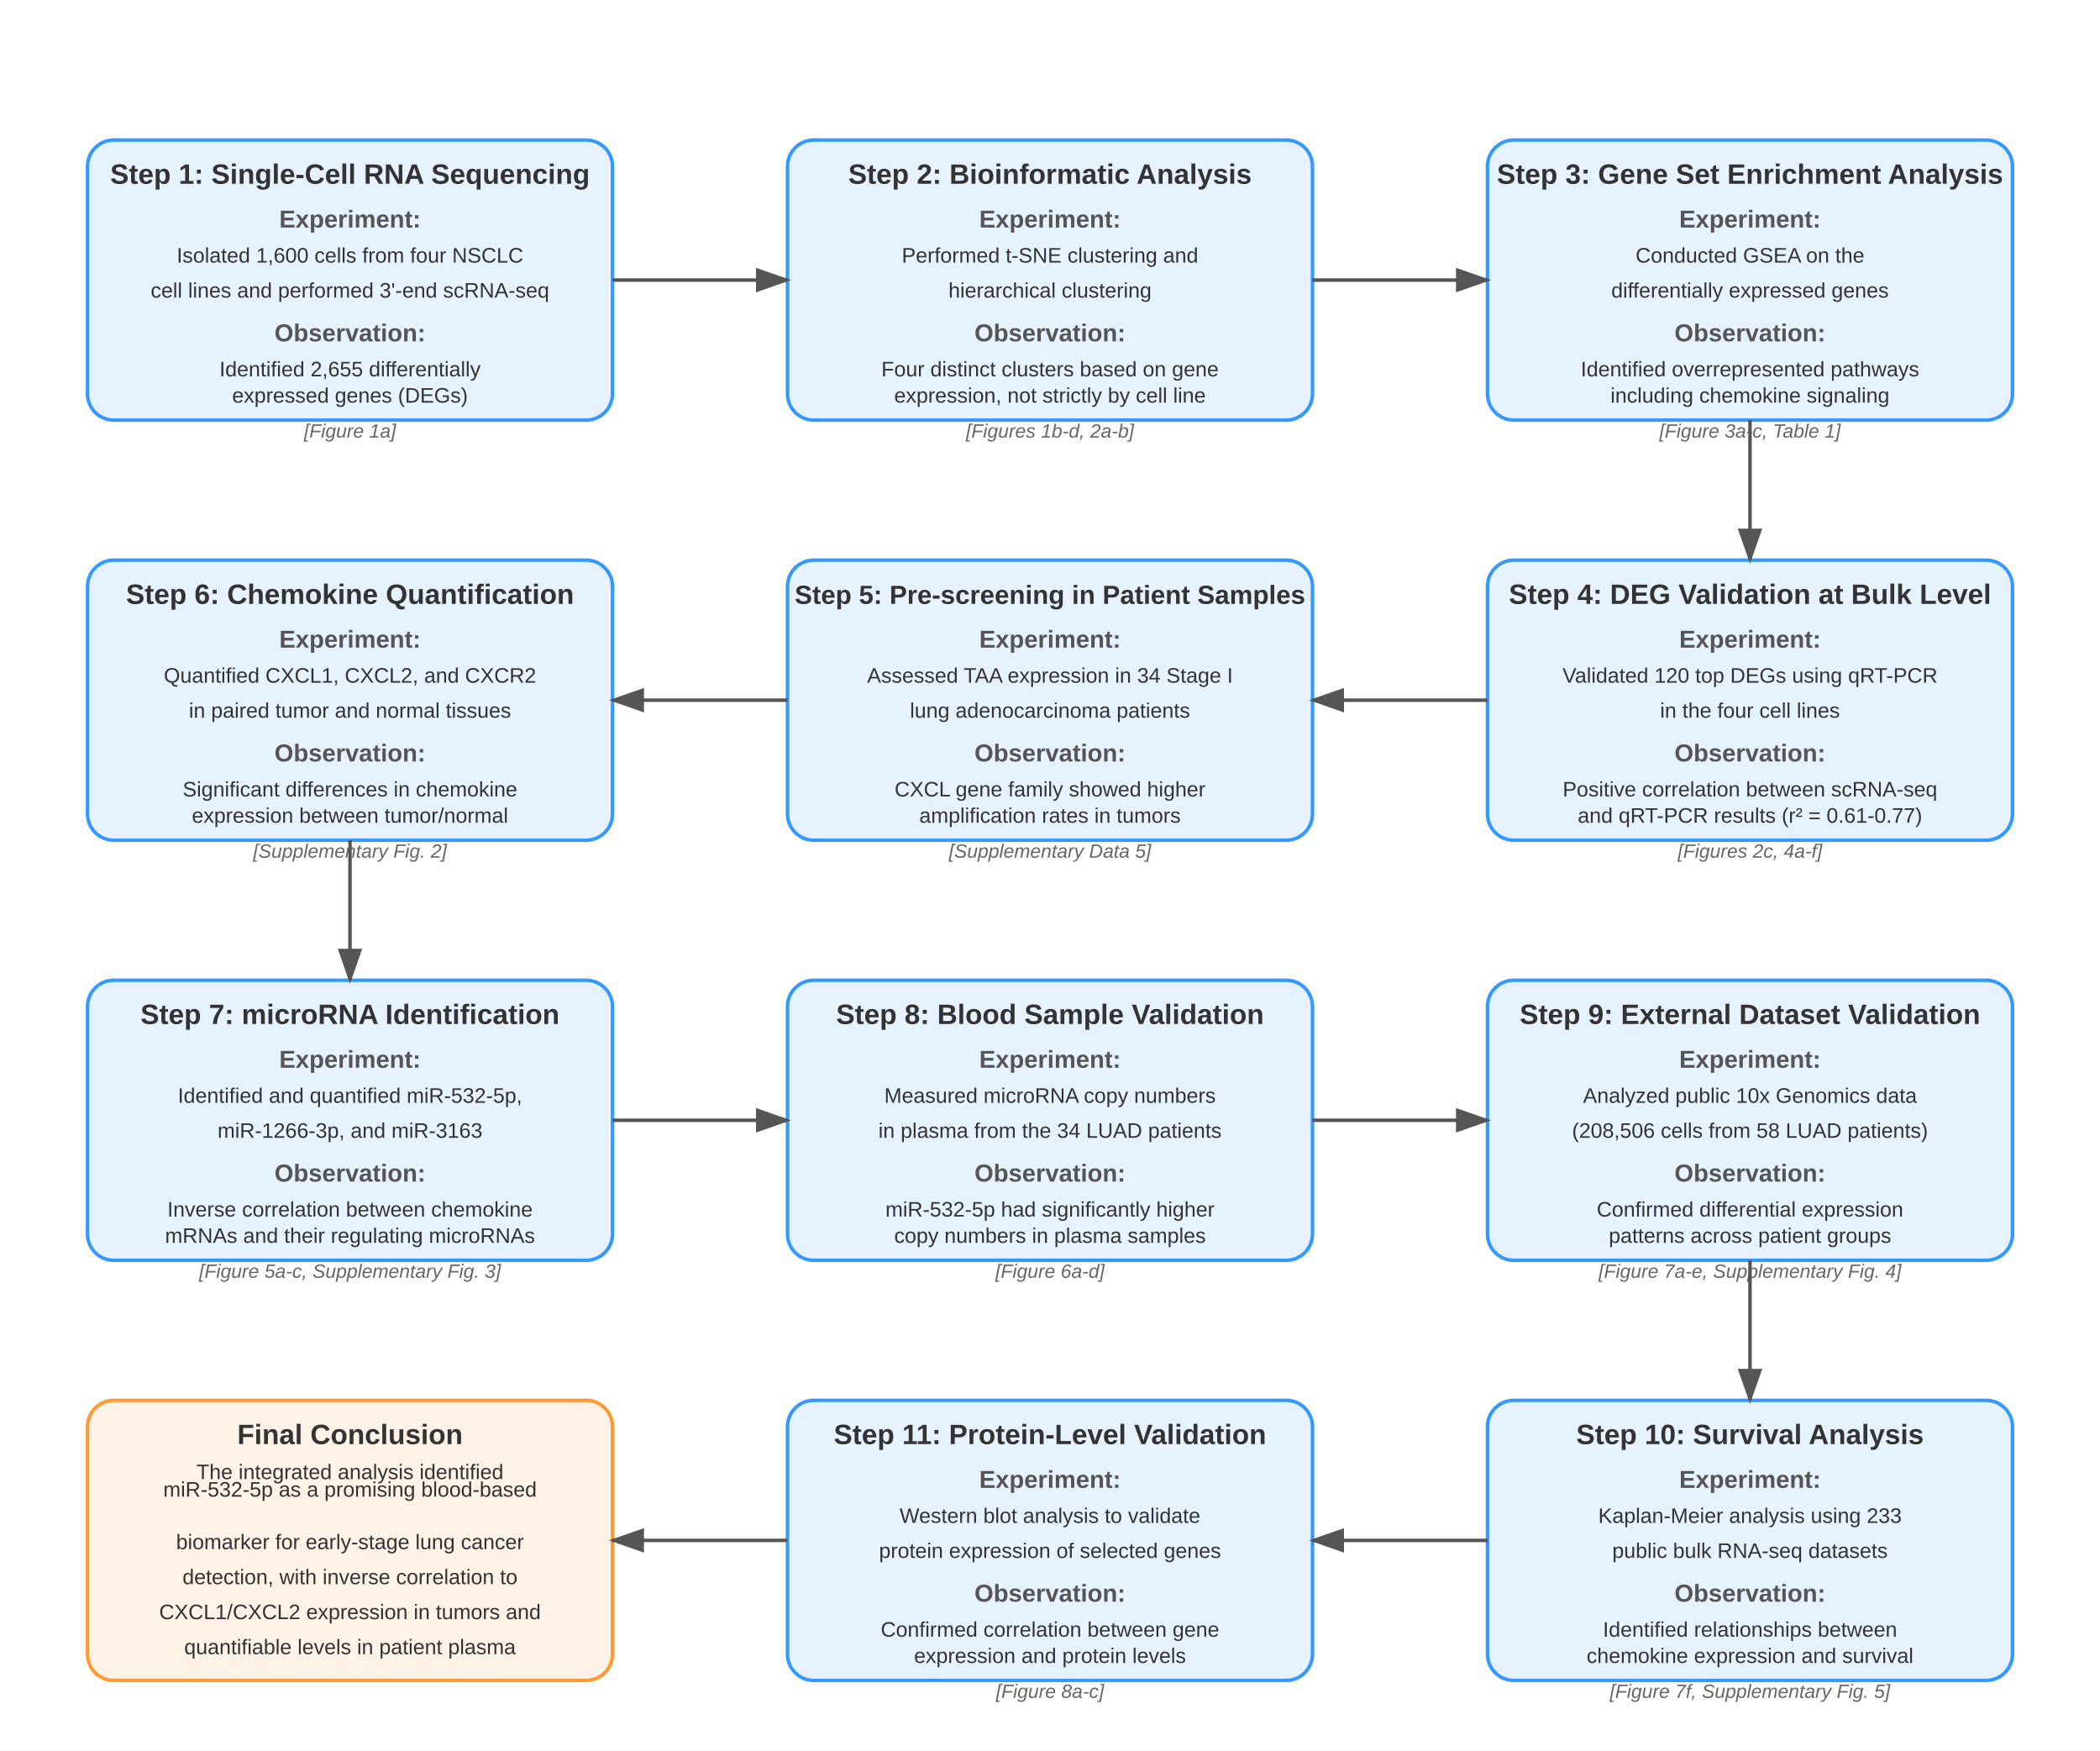
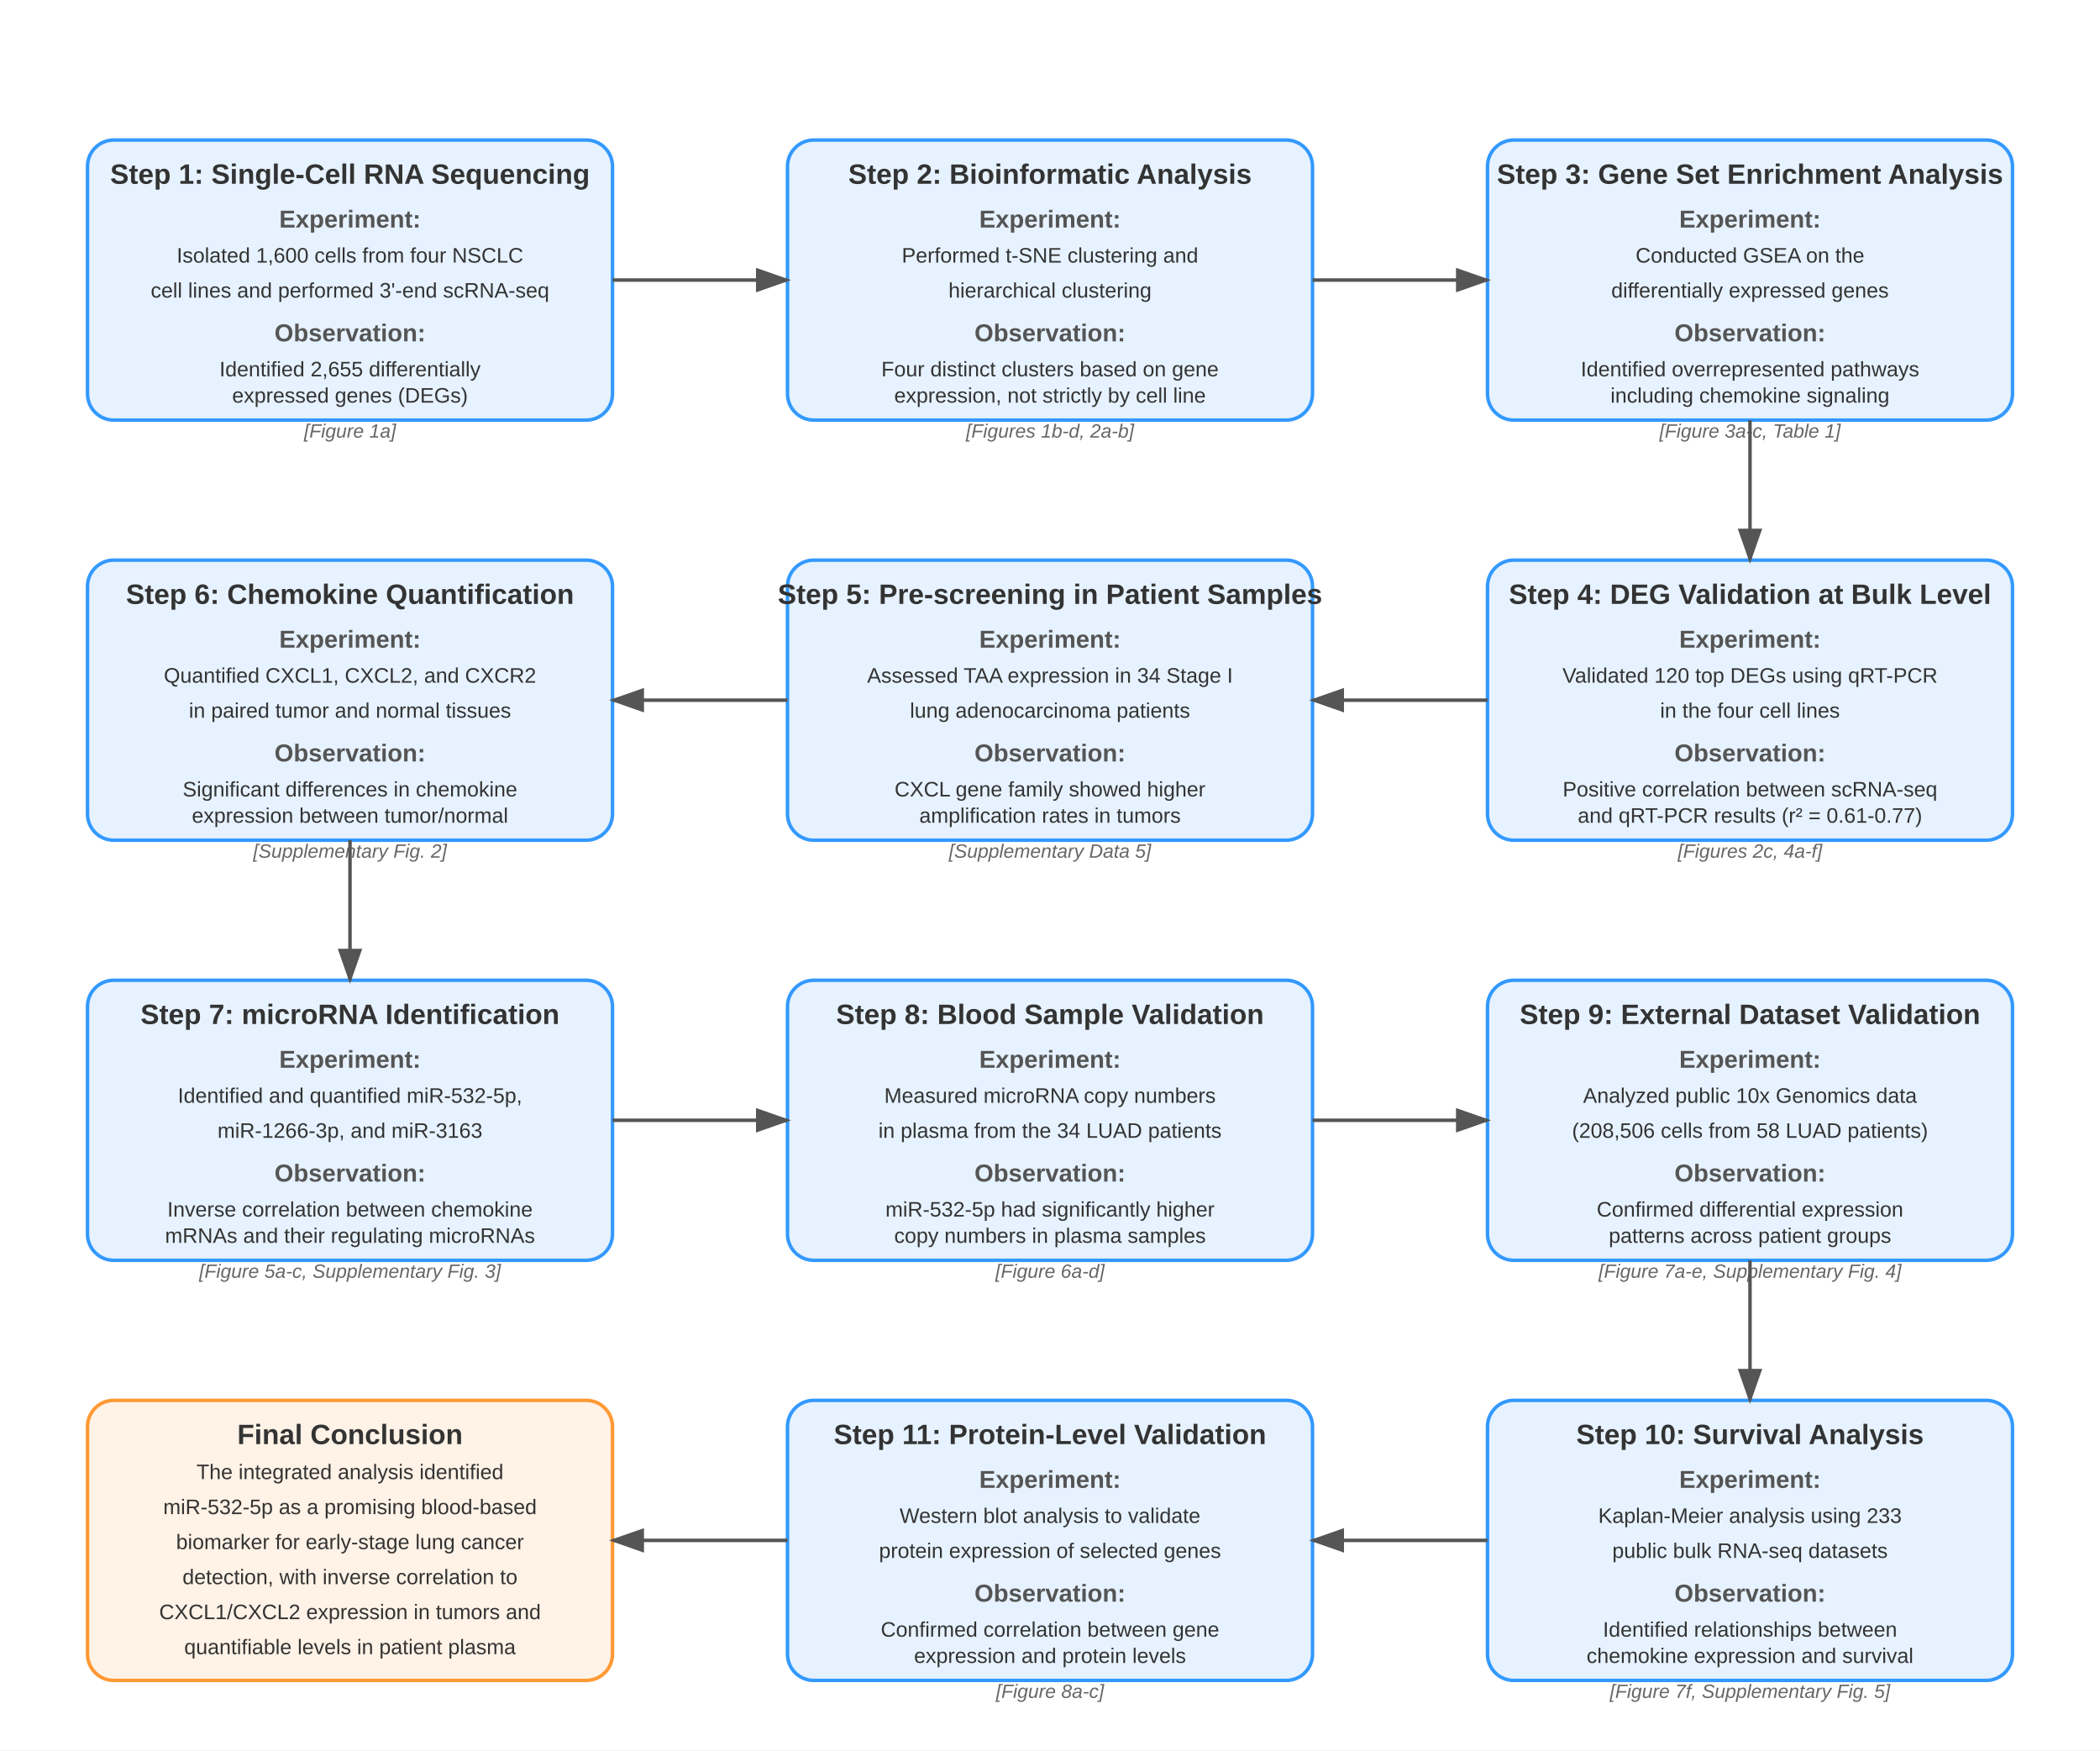
<svg xmlns="http://www.w3.org/2000/svg" viewBox="0 0 1200 1000" width="100%" height="100%">
  <defs>
    <marker id="arrowhead" markerWidth="10" markerHeight="7" refX="9" refY="3.5" orient="auto">
      <polygon points="0 0, 10 3.5, 0 7" fill="#555" />
    </marker>
  </defs>
  <rect width="100%" height="100%" fill="white" />
  <rect x="50" y="80" width="300" height="160" rx="15" ry="15" fill="#e6f2ff" stroke="#3399ff" stroke-width="2" />
  <text x="200" y="105" text-anchor="middle" font-family="Arial" font-size="16" font-weight="bold" fill="#333">Step 1: Single-Cell RNA Sequencing</text>
  <text x="200" y="130" text-anchor="middle" font-family="Arial" font-size="14" font-weight="bold" fill="#555">Experiment:</text>
  <text x="200" y="150" text-anchor="middle" font-family="Arial" font-size="12" fill="#333">Isolated 1,600 cells from four NSCLC</text>
  <text x="200" y="170" text-anchor="middle" font-family="Arial" font-size="12" fill="#333">cell lines and performed 3'-end scRNA-seq</text>
  <text x="200" y="195" text-anchor="middle" font-family="Arial" font-size="14" font-weight="bold" fill="#555">Observation:</text>
  <text x="200" y="215" text-anchor="middle" font-family="Arial" font-size="12" fill="#333">Identified 2,655 differentially</text>
  <text x="200" y="230" text-anchor="middle" font-family="Arial" font-size="12" fill="#333">expressed genes (DEGs)</text>
  <text x="200" y="250" text-anchor="middle" font-family="Arial" font-size="11" font-style="italic" fill="#666">[Figure 1a]</text>
  <rect x="450" y="80" width="300" height="160" rx="15" ry="15" fill="#e6f2ff" stroke="#3399ff" stroke-width="2" />
  <text x="600" y="105" text-anchor="middle" font-family="Arial" font-size="16" font-weight="bold" fill="#333">Step 2: Bioinformatic Analysis</text>
  <text x="600" y="130" text-anchor="middle" font-family="Arial" font-size="14" font-weight="bold" fill="#555">Experiment:</text>
  <text x="600" y="150" text-anchor="middle" font-family="Arial" font-size="12" fill="#333">Performed t-SNE clustering and</text>
  <text x="600" y="170" text-anchor="middle" font-family="Arial" font-size="12" fill="#333">hierarchical clustering</text>
  <text x="600" y="195" text-anchor="middle" font-family="Arial" font-size="14" font-weight="bold" fill="#555">Observation:</text>
  <text x="600" y="215" text-anchor="middle" font-family="Arial" font-size="12" fill="#333">Four distinct clusters based on gene</text>
  <text x="600" y="230" text-anchor="middle" font-family="Arial" font-size="12" fill="#333">expression, not strictly by cell line</text>
  <text x="600" y="250" text-anchor="middle" font-family="Arial" font-size="11" font-style="italic" fill="#666">[Figures 1b-d, 2a-b]</text>
  <rect x="850" y="80" width="300" height="160" rx="15" ry="15" fill="#e6f2ff" stroke="#3399ff" stroke-width="2" />
  <text x="1000" y="105" text-anchor="middle" font-family="Arial" font-size="16" font-weight="bold" fill="#333">Step 3: Gene Set Enrichment Analysis</text>
  <text x="1000" y="130" text-anchor="middle" font-family="Arial" font-size="14" font-weight="bold" fill="#555">Experiment:</text>
  <text x="1000" y="150" text-anchor="middle" font-family="Arial" font-size="12" fill="#333">Conducted GSEA on the</text>
  <text x="1000" y="170" text-anchor="middle" font-family="Arial" font-size="12" fill="#333">differentially expressed genes</text>
  <text x="1000" y="195" text-anchor="middle" font-family="Arial" font-size="14" font-weight="bold" fill="#555">Observation:</text>
  <text x="1000" y="215" text-anchor="middle" font-family="Arial" font-size="12" fill="#333">Identified overrepresented pathways</text>
  <text x="1000" y="230" text-anchor="middle" font-family="Arial" font-size="12" fill="#333">including chemokine signaling</text>
  <text x="1000" y="250" text-anchor="middle" font-family="Arial" font-size="11" font-style="italic" fill="#666">[Figure 3a-c, Table 1]</text>
  <rect x="850" y="320" width="300" height="160" rx="15" ry="15" fill="#e6f2ff" stroke="#3399ff" stroke-width="2" />
  <text x="1000" y="345" text-anchor="middle" font-family="Arial" font-size="16" font-weight="bold" fill="#333">Step 4: DEG Validation at Bulk Level</text>
  <text x="1000" y="370" text-anchor="middle" font-family="Arial" font-size="14" font-weight="bold" fill="#555">Experiment:</text>
  <text x="1000" y="390" text-anchor="middle" font-family="Arial" font-size="12" fill="#333">Validated 120 top DEGs using qRT-PCR</text>
  <text x="1000" y="410" text-anchor="middle" font-family="Arial" font-size="12" fill="#333">in the four cell lines</text>
  <text x="1000" y="435" text-anchor="middle" font-family="Arial" font-size="14" font-weight="bold" fill="#555">Observation:</text>
  <text x="1000" y="455" text-anchor="middle" font-family="Arial" font-size="12" fill="#333">Positive correlation between scRNA-seq</text>
  <text x="1000" y="470" text-anchor="middle" font-family="Arial" font-size="12" fill="#333">and qRT-PCR results (r² = 0.61-0.77)</text>
  <text x="1000" y="490" text-anchor="middle" font-family="Arial" font-size="11" font-style="italic" fill="#666">[Figures 2c, 4a-f]</text>
  <rect x="450" y="320" width="300" height="160" rx="15" ry="15" fill="#e6f2ff" stroke="#3399ff" stroke-width="2" />
-   <text x="600" y="345" text-anchor="middle" font-family="Arial" font-size="15" font-weight="bold" fill="#333">Step 5: Pre-screening in Patient Samples</text>
+   <text x="600" y="345" text-anchor="middle" font-family="Arial" font-size="16" font-weight="bold" fill="#333">Step 5: Pre-screening in Patient Samples</text>
  <text x="600" y="370" text-anchor="middle" font-family="Arial" font-size="14" font-weight="bold" fill="#555">Experiment:</text>
  <text x="600" y="390" text-anchor="middle" font-family="Arial" font-size="12" fill="#333">Assessed TAA expression in 34 Stage I</text>
  <text x="600" y="410" text-anchor="middle" font-family="Arial" font-size="12" fill="#333">lung adenocarcinoma patients</text>
  <text x="600" y="435" text-anchor="middle" font-family="Arial" font-size="14" font-weight="bold" fill="#555">Observation:</text>
  <text x="600" y="455" text-anchor="middle" font-family="Arial" font-size="12" fill="#333">CXCL gene family showed higher</text>
  <text x="600" y="470" text-anchor="middle" font-family="Arial" font-size="12" fill="#333">amplification rates in tumors</text>
  <text x="600" y="490" text-anchor="middle" font-family="Arial" font-size="11" font-style="italic" fill="#666">[Supplementary Data 5]</text>
  <rect x="50" y="320" width="300" height="160" rx="15" ry="15" fill="#e6f2ff" stroke="#3399ff" stroke-width="2" />
  <text x="200" y="345" text-anchor="middle" font-family="Arial" font-size="16" font-weight="bold" fill="#333">Step 6: Chemokine Quantification</text>
  <text x="200" y="370" text-anchor="middle" font-family="Arial" font-size="14" font-weight="bold" fill="#555">Experiment:</text>
  <text x="200" y="390" text-anchor="middle" font-family="Arial" font-size="12" fill="#333">Quantified CXCL1, CXCL2, and CXCR2</text>
  <text x="200" y="410" text-anchor="middle" font-family="Arial" font-size="12" fill="#333">in paired tumor and normal tissues</text>
  <text x="200" y="435" text-anchor="middle" font-family="Arial" font-size="14" font-weight="bold" fill="#555">Observation:</text>
  <text x="200" y="455" text-anchor="middle" font-family="Arial" font-size="12" fill="#333">Significant differences in chemokine</text>
  <text x="200" y="470" text-anchor="middle" font-family="Arial" font-size="12" fill="#333">expression between tumor/normal</text>
  <text x="200" y="490" text-anchor="middle" font-family="Arial" font-size="11" font-style="italic" fill="#666">[Supplementary Fig. 2]</text>
  <rect x="50" y="560" width="300" height="160" rx="15" ry="15" fill="#e6f2ff" stroke="#3399ff" stroke-width="2" />
  <text x="200" y="585" text-anchor="middle" font-family="Arial" font-size="16" font-weight="bold" fill="#333">Step 7: microRNA Identification</text>
  <text x="200" y="610" text-anchor="middle" font-family="Arial" font-size="14" font-weight="bold" fill="#555">Experiment:</text>
  <text x="200" y="630" text-anchor="middle" font-family="Arial" font-size="12" fill="#333">Identified and quantified miR-532-5p,</text>
  <text x="200" y="650" text-anchor="middle" font-family="Arial" font-size="12" fill="#333">miR-1266-3p, and miR-3163</text>
  <text x="200" y="675" text-anchor="middle" font-family="Arial" font-size="14" font-weight="bold" fill="#555">Observation:</text>
  <text x="200" y="695" text-anchor="middle" font-family="Arial" font-size="12" fill="#333">Inverse correlation between chemokine</text>
  <text x="200" y="710" text-anchor="middle" font-family="Arial" font-size="12" fill="#333">mRNAs and their regulating microRNAs</text>
  <text x="200" y="730" text-anchor="middle" font-family="Arial" font-size="11" font-style="italic" fill="#666">[Figure 5a-c, Supplementary Fig. 3]</text>
  <rect x="450" y="560" width="300" height="160" rx="15" ry="15" fill="#e6f2ff" stroke="#3399ff" stroke-width="2" />
  <text x="600" y="585" text-anchor="middle" font-family="Arial" font-size="16" font-weight="bold" fill="#333">Step 8: Blood Sample Validation</text>
  <text x="600" y="610" text-anchor="middle" font-family="Arial" font-size="14" font-weight="bold" fill="#555">Experiment:</text>
  <text x="600" y="630" text-anchor="middle" font-family="Arial" font-size="12" fill="#333">Measured microRNA copy numbers</text>
  <text x="600" y="650" text-anchor="middle" font-family="Arial" font-size="12" fill="#333">in plasma from the 34 LUAD patients</text>
  <text x="600" y="675" text-anchor="middle" font-family="Arial" font-size="14" font-weight="bold" fill="#555">Observation:</text>
  <text x="600" y="695" text-anchor="middle" font-family="Arial" font-size="12" fill="#333">miR-532-5p had significantly higher</text>
  <text x="600" y="710" text-anchor="middle" font-family="Arial" font-size="12" fill="#333">copy numbers in plasma samples</text>
  <text x="600" y="730" text-anchor="middle" font-family="Arial" font-size="11" font-style="italic" fill="#666">[Figure 6a-d]</text>
  <rect x="850" y="560" width="300" height="160" rx="15" ry="15" fill="#e6f2ff" stroke="#3399ff" stroke-width="2" />
  <text x="1000" y="585" text-anchor="middle" font-family="Arial" font-size="16" font-weight="bold" fill="#333">Step 9: External Dataset Validation</text>
  <text x="1000" y="610" text-anchor="middle" font-family="Arial" font-size="14" font-weight="bold" fill="#555">Experiment:</text>
  <text x="1000" y="630" text-anchor="middle" font-family="Arial" font-size="12" fill="#333">Analyzed public 10x Genomics data</text>
  <text x="1000" y="650" text-anchor="middle" font-family="Arial" font-size="12" fill="#333">(208,506 cells from 58 LUAD patients)</text>
  <text x="1000" y="675" text-anchor="middle" font-family="Arial" font-size="14" font-weight="bold" fill="#555">Observation:</text>
  <text x="1000" y="695" text-anchor="middle" font-family="Arial" font-size="12" fill="#333">Confirmed differential expression</text>
  <text x="1000" y="710" text-anchor="middle" font-family="Arial" font-size="12" fill="#333">patterns across patient groups</text>
  <text x="1000" y="730" text-anchor="middle" font-family="Arial" font-size="11" font-style="italic" fill="#666">[Figure 7a-e, Supplementary Fig. 4]</text>
  <rect x="850" y="800" width="300" height="160" rx="15" ry="15" fill="#e6f2ff" stroke="#3399ff" stroke-width="2" />
  <text x="1000" y="825" text-anchor="middle" font-family="Arial" font-size="16" font-weight="bold" fill="#333">Step 10: Survival Analysis</text>
  <text x="1000" y="850" text-anchor="middle" font-family="Arial" font-size="14" font-weight="bold" fill="#555">Experiment:</text>
  <text x="1000" y="870" text-anchor="middle" font-family="Arial" font-size="12" fill="#333">Kaplan-Meier analysis using 233</text>
  <text x="1000" y="890" text-anchor="middle" font-family="Arial" font-size="12" fill="#333">public bulk RNA-seq datasets</text>
  <text x="1000" y="915" text-anchor="middle" font-family="Arial" font-size="14" font-weight="bold" fill="#555">Observation:</text>
  <text x="1000" y="935" text-anchor="middle" font-family="Arial" font-size="12" fill="#333">Identified relationships between</text>
  <text x="1000" y="950" text-anchor="middle" font-family="Arial" font-size="12" fill="#333">chemokine expression and survival</text>
  <text x="1000" y="970" text-anchor="middle" font-family="Arial" font-size="11" font-style="italic" fill="#666">[Figure 7f, Supplementary Fig. 5]</text>
  <rect x="450" y="800" width="300" height="160" rx="15" ry="15" fill="#e6f2ff" stroke="#3399ff" stroke-width="2" />
  <text x="600" y="825" text-anchor="middle" font-family="Arial" font-size="16" font-weight="bold" fill="#333">Step 11: Protein-Level Validation</text>
  <text x="600" y="850" text-anchor="middle" font-family="Arial" font-size="14" font-weight="bold" fill="#555">Experiment:</text>
  <text x="600" y="870" text-anchor="middle" font-family="Arial" font-size="12" fill="#333">Western blot analysis to validate</text>
  <text x="600" y="890" text-anchor="middle" font-family="Arial" font-size="12" fill="#333">protein expression of selected genes</text>
  <text x="600" y="915" text-anchor="middle" font-family="Arial" font-size="14" font-weight="bold" fill="#555">Observation:</text>
  <text x="600" y="935" text-anchor="middle" font-family="Arial" font-size="12" fill="#333">Confirmed correlation between gene</text>
  <text x="600" y="950" text-anchor="middle" font-family="Arial" font-size="12" fill="#333">expression and protein levels</text>
  <text x="600" y="970" text-anchor="middle" font-family="Arial" font-size="11" font-style="italic" fill="#666">[Figure 8a-c]</text>
  <rect x="50" y="800" width="300" height="160" rx="15" ry="15" fill="#fff2e6" stroke="#ff9933" stroke-width="2" />
  <text x="200" y="825" text-anchor="middle" font-family="Arial" font-size="16" font-weight="bold" fill="#333">Final Conclusion</text>
  <text x="200" y="845" text-anchor="middle" font-family="Arial" font-size="12" fill="#333">The integrated analysis identified</text>
-   <text x="200" y="855" text-anchor="middle" font-family="Arial" font-size="12" fill="#333">miR-532-5p as a promising blood-based</text>
+   <text x="200" y="865" text-anchor="middle" font-family="Arial" font-size="12" fill="#333">miR-532-5p as a promising blood-based</text>
  <text x="200" y="885" text-anchor="middle" font-family="Arial" font-size="12" fill="#333">biomarker for early-stage lung cancer</text>
  <text x="200" y="905" text-anchor="middle" font-family="Arial" font-size="12" fill="#333">detection, with inverse correlation to</text>
  <text x="200" y="925" text-anchor="middle" font-family="Arial" font-size="12" fill="#333">CXCL1/CXCL2 expression in tumors and</text>
  <text x="200" y="945" text-anchor="middle" font-family="Arial" font-size="12" fill="#333">quantifiable levels in patient plasma</text>
  <line x1="350" y1="160" x2="450" y2="160" stroke="#555" stroke-width="2" marker-end="url(#arrowhead)" />
  <line x1="750" y1="160" x2="850" y2="160" stroke="#555" stroke-width="2" marker-end="url(#arrowhead)" />
  <path d="M 1000 240 L 1000 280 L 1000 320" stroke="#555" stroke-width="2" fill="none" marker-end="url(#arrowhead)" />
  <line x1="850" y1="400" x2="750" y2="400" stroke="#555" stroke-width="2" marker-end="url(#arrowhead)" />
  <line x1="450" y1="400" x2="350" y2="400" stroke="#555" stroke-width="2" marker-end="url(#arrowhead)" />
  <path d="M 200 480 L 200 520 L 200 560" stroke="#555" stroke-width="2" fill="none" marker-end="url(#arrowhead)" />
  <line x1="350" y1="640" x2="450" y2="640" stroke="#555" stroke-width="2" marker-end="url(#arrowhead)" />
  <line x1="750" y1="640" x2="850" y2="640" stroke="#555" stroke-width="2" marker-end="url(#arrowhead)" />
  <path d="M 1000 720 L 1000 760 L 1000 800" stroke="#555" stroke-width="2" fill="none" marker-end="url(#arrowhead)" />
  <line x1="850" y1="880" x2="750" y2="880" stroke="#555" stroke-width="2" marker-end="url(#arrowhead)" />
  <line x1="450" y1="880" x2="350" y2="880" stroke="#555" stroke-width="2" marker-end="url(#arrowhead)" />
</svg>
